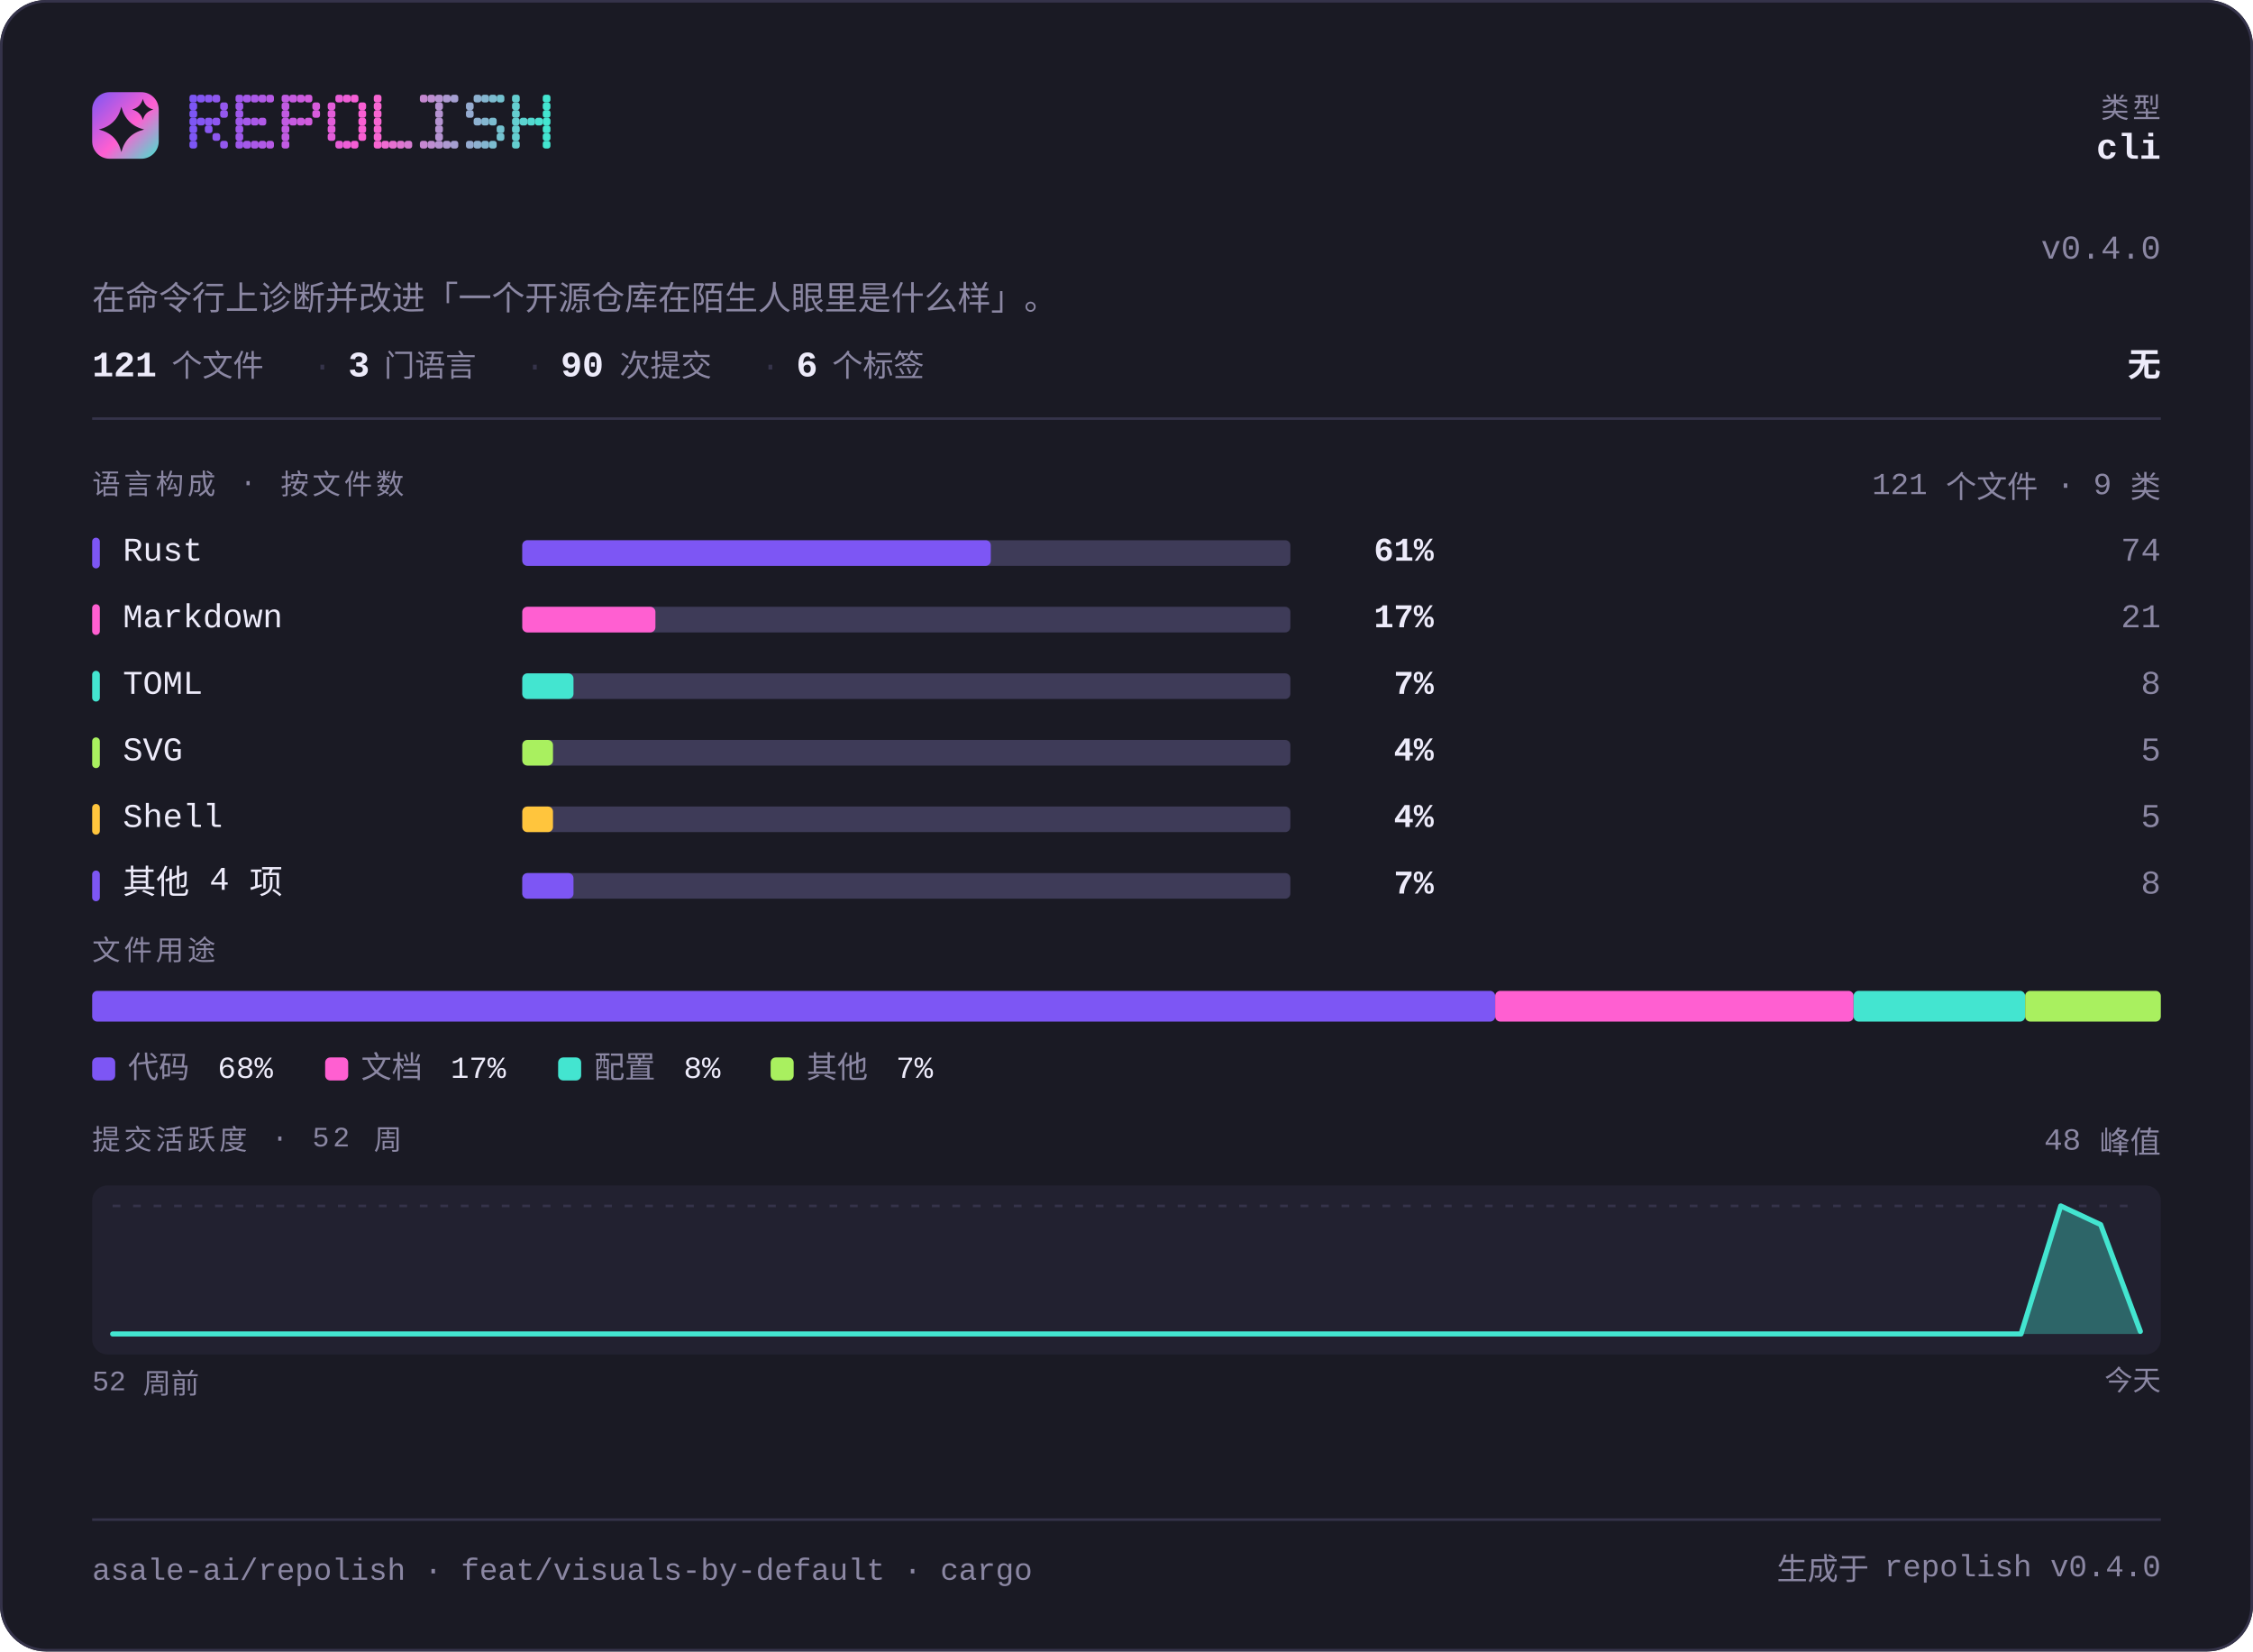
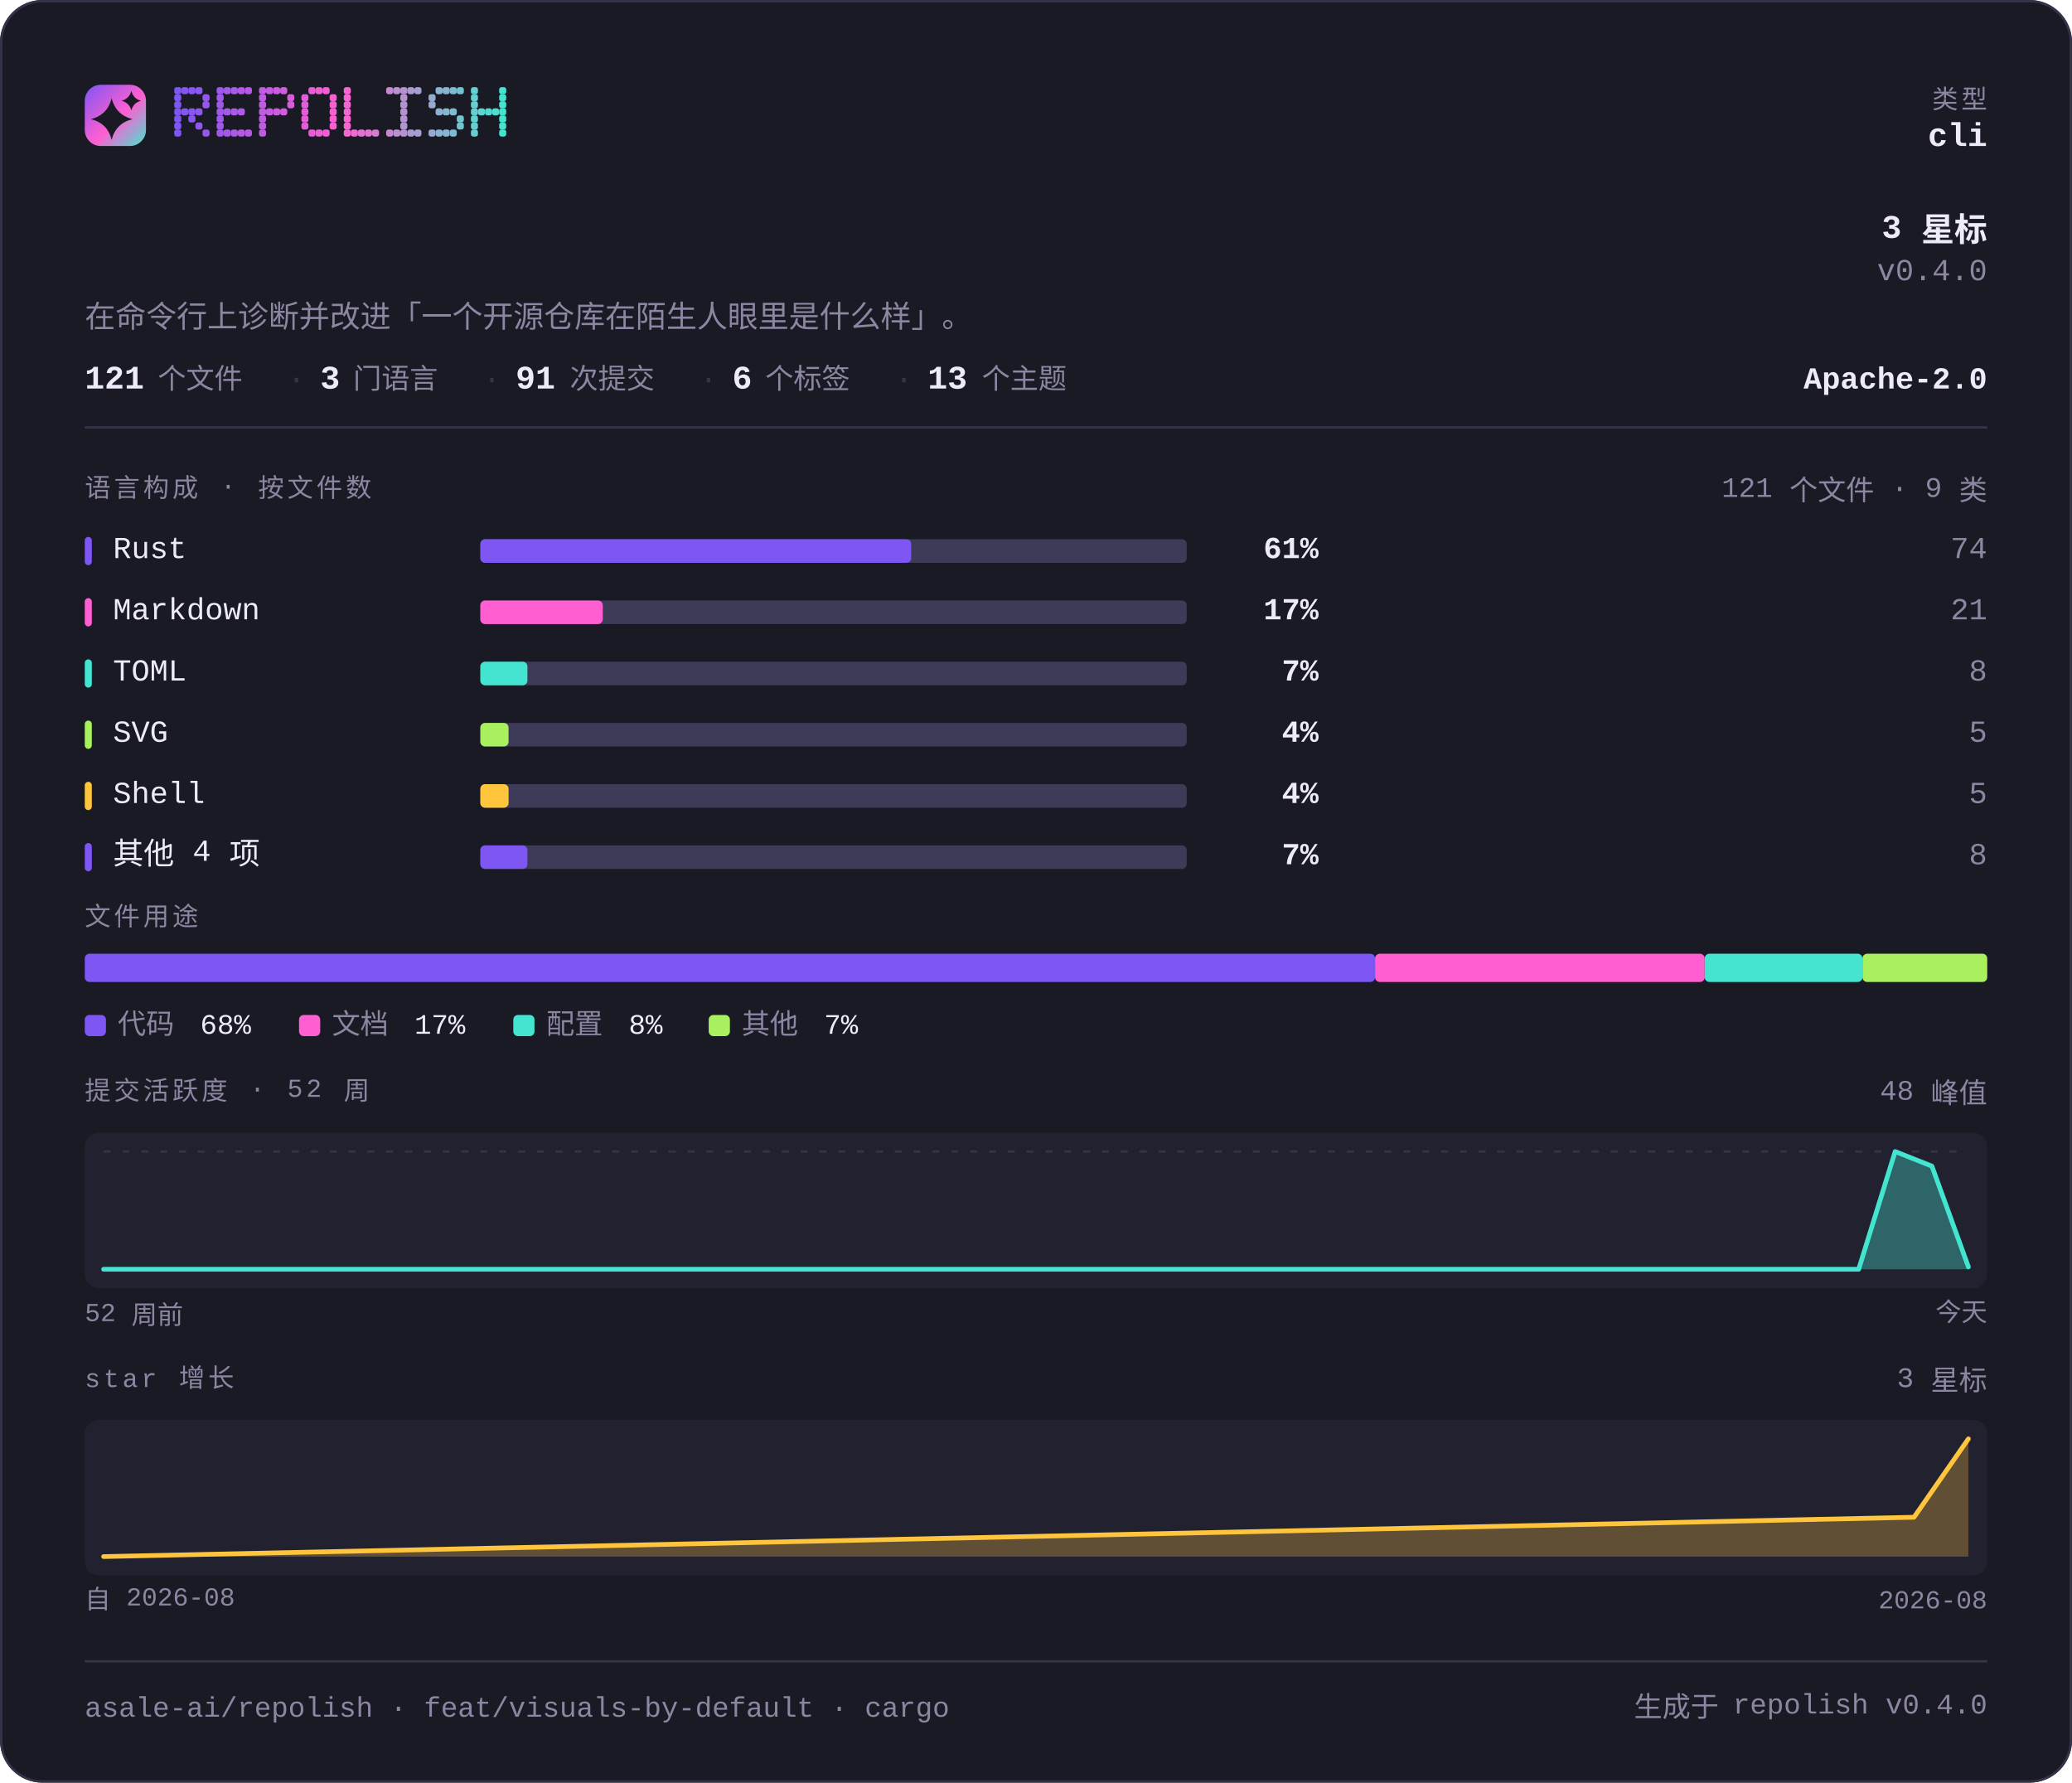
- <svg xmlns="http://www.w3.org/2000/svg" width="880" height="645" viewBox="0 0 880 645" lang="zh-CN" role="img" aria-label="asale-ai/repolish — repository overview">
+ <svg xmlns="http://www.w3.org/2000/svg" width="880" height="757" viewBox="0 0 880 757" lang="zh-CN" role="img" aria-label="asale-ai/repolish — repository overview">
  <defs>
    <linearGradient id="brand" x1="0" y1="0" x2="1" y2="1">
      <stop offset="0" stop-color="#7d56f4" />
      <stop offset="0.55" stop-color="#ff5fd1" />
      <stop offset="1" stop-color="#43e5d0" />
    </linearGradient>
  </defs>
  <style>
    .t { font-family: ui-monospace, SFMono-Regular, "SF Mono", Menlo, Consolas, "Liberation Mono", "Noto Sans Mono CJK SC", "Noto Sans Mono CJK JP", "Microsoft YaHei", "Hiragino Sans", "Yu Gothic", monospace; }
  </style>
-   <rect x="0" y="0" width="880" height="645" rx="18.0" fill="#1a1a24" />
-   <rect x="0.5" y="0.5" width="879" height="644" rx="17.5" fill="none" stroke="#35334a" />
+   <rect x="0" y="0" width="880" height="757" rx="18.0" fill="#1a1a24" />
+   <rect x="0.5" y="0.5" width="879" height="756" rx="17.5" fill="none" stroke="#35334a" />
  <rect x="36" y="36" width="26" height="26" rx="6.8" fill="url(#brand)" />
  <path d="M47.4 41.7Q49.2 48.8 56.3 50.6Q49.2 52.3 47.4 59.4Q45.7 52.3 38.6 50.6Q45.7 48.8 47.4 41.7Z" fill="#1a1a24" />
  <path d="M55.8 38.6Q56.6 41.9 59.9 42.8Q56.6 43.6 55.8 46.9Q54.9 43.6 51.6 42.8Q54.9 41.9 55.8 38.6Z" fill="#1a1a24" />
  <g fill="#7d56f4">
    <rect x="74" y="37" width="3" height="3" rx="1" />
    <rect x="74" y="40" width="3" height="3" rx="1" />
    <rect x="74" y="43" width="3" height="3" rx="1" />
    <rect x="74" y="46" width="3" height="3" rx="1" />
    <rect x="74" y="49" width="3" height="3" rx="1" />
    <rect x="74" y="52" width="3" height="3" rx="1" />
    <rect x="74" y="55" width="3" height="3" rx="1" />
  </g>
  <g fill="#8356f2">
    <rect x="77" y="37" width="3" height="3" rx="1" />
    <rect x="77" y="46" width="3" height="3" rx="1" />
  </g>
  <g fill="#8857f1">
    <rect x="80" y="37" width="3" height="3" rx="1" />
    <rect x="80" y="46" width="3" height="3" rx="1" />
    <rect x="80" y="49" width="3" height="3" rx="1" />
  </g>
  <g fill="#8e57ef">
    <rect x="83" y="37" width="3" height="3" rx="1" />
    <rect x="83" y="46" width="3" height="3" rx="1" />
    <rect x="83" y="52" width="3" height="3" rx="1" />
  </g>
  <g fill="#9458ee">
    <rect x="86" y="40" width="3" height="3" rx="1" />
    <rect x="86" y="43" width="3" height="3" rx="1" />
    <rect x="86" y="55" width="3" height="3" rx="1" />
  </g>
  <g fill="#9f58eb">
    <rect x="92" y="37" width="3" height="3" rx="1" />
    <rect x="92" y="40" width="3" height="3" rx="1" />
    <rect x="92" y="43" width="3" height="3" rx="1" />
    <rect x="92" y="46" width="3" height="3" rx="1" />
    <rect x="92" y="49" width="3" height="3" rx="1" />
    <rect x="92" y="52" width="3" height="3" rx="1" />
    <rect x="92" y="55" width="3" height="3" rx="1" />
  </g>
  <g fill="#a559e9">
    <rect x="95" y="37" width="3" height="3" rx="1" />
    <rect x="95" y="46" width="3" height="3" rx="1" />
    <rect x="95" y="55" width="3" height="3" rx="1" />
  </g>
  <g fill="#aa59e8">
    <rect x="98" y="37" width="3" height="3" rx="1" />
    <rect x="98" y="46" width="3" height="3" rx="1" />
    <rect x="98" y="55" width="3" height="3" rx="1" />
  </g>
  <g fill="#b05ae6">
    <rect x="101" y="37" width="3" height="3" rx="1" />
    <rect x="101" y="46" width="3" height="3" rx="1" />
    <rect x="101" y="55" width="3" height="3" rx="1" />
  </g>
  <g fill="#b65ae5">
    <rect x="104" y="37" width="3" height="3" rx="1" />
    <rect x="104" y="55" width="3" height="3" rx="1" />
  </g>
  <g fill="#c15be2">
    <rect x="110" y="37" width="3" height="3" rx="1" />
    <rect x="110" y="40" width="3" height="3" rx="1" />
    <rect x="110" y="43" width="3" height="3" rx="1" />
    <rect x="110" y="46" width="3" height="3" rx="1" />
    <rect x="110" y="49" width="3" height="3" rx="1" />
    <rect x="110" y="52" width="3" height="3" rx="1" />
    <rect x="110" y="55" width="3" height="3" rx="1" />
  </g>
  <g fill="#c65be0">
    <rect x="113" y="37" width="3" height="3" rx="1" />
    <rect x="113" y="46" width="3" height="3" rx="1" />
  </g>
  <g fill="#cc5bdf">
    <rect x="116" y="37" width="3" height="3" rx="1" />
    <rect x="116" y="46" width="3" height="3" rx="1" />
  </g>
  <g fill="#d25cdd">
    <rect x="119" y="37" width="3" height="3" rx="1" />
    <rect x="119" y="46" width="3" height="3" rx="1" />
  </g>
  <g fill="#d75cdc">
    <rect x="122" y="40" width="3" height="3" rx="1" />
    <rect x="122" y="43" width="3" height="3" rx="1" />
  </g>
  <g fill="#e35dd9">
    <rect x="128" y="40" width="3" height="3" rx="1" />
    <rect x="128" y="43" width="3" height="3" rx="1" />
    <rect x="128" y="46" width="3" height="3" rx="1" />
    <rect x="128" y="49" width="3" height="3" rx="1" />
    <rect x="128" y="52" width="3" height="3" rx="1" />
  </g>
  <g fill="#e85dd7">
    <rect x="131" y="37" width="3" height="3" rx="1" />
    <rect x="131" y="55" width="3" height="3" rx="1" />
  </g>
  <g fill="#ee5ed6">
    <rect x="134" y="37" width="3" height="3" rx="1" />
    <rect x="134" y="55" width="3" height="3" rx="1" />
  </g>
  <g fill="#f45ed4">
    <rect x="137" y="37" width="3" height="3" rx="1" />
    <rect x="137" y="55" width="3" height="3" rx="1" />
  </g>
  <g fill="#f95fd3">
    <rect x="140" y="40" width="3" height="3" rx="1" />
    <rect x="140" y="43" width="3" height="3" rx="1" />
    <rect x="140" y="46" width="3" height="3" rx="1" />
    <rect x="140" y="49" width="3" height="3" rx="1" />
    <rect x="140" y="52" width="3" height="3" rx="1" />
  </g>
  <g fill="#f765d1">
    <rect x="146" y="37" width="3" height="3" rx="1" />
    <rect x="146" y="40" width="3" height="3" rx="1" />
    <rect x="146" y="43" width="3" height="3" rx="1" />
    <rect x="146" y="46" width="3" height="3" rx="1" />
    <rect x="146" y="49" width="3" height="3" rx="1" />
    <rect x="146" y="52" width="3" height="3" rx="1" />
    <rect x="146" y="55" width="3" height="3" rx="1" />
  </g>
  <g fill="#ef6bd1">
    <rect x="149" y="55" width="3" height="3" rx="1" />
  </g>
  <g fill="#e670d1">
    <rect x="152" y="55" width="3" height="3" rx="1" />
  </g>
  <g fill="#de76d1">
    <rect x="155" y="55" width="3" height="3" rx="1" />
  </g>
  <g fill="#d67cd1">
    <rect x="158" y="55" width="3" height="3" rx="1" />
  </g>
  <g fill="#c688d1">
    <rect x="164" y="37" width="3" height="3" rx="1" />
    <rect x="164" y="55" width="3" height="3" rx="1" />
  </g>
  <g fill="#be8ed1">
    <rect x="167" y="37" width="3" height="3" rx="1" />
    <rect x="167" y="55" width="3" height="3" rx="1" />
  </g>
  <g fill="#b593d1">
    <rect x="170" y="37" width="3" height="3" rx="1" />
    <rect x="170" y="40" width="3" height="3" rx="1" />
    <rect x="170" y="43" width="3" height="3" rx="1" />
    <rect x="170" y="46" width="3" height="3" rx="1" />
    <rect x="170" y="49" width="3" height="3" rx="1" />
    <rect x="170" y="52" width="3" height="3" rx="1" />
    <rect x="170" y="55" width="3" height="3" rx="1" />
  </g>
  <g fill="#ad99d1">
    <rect x="173" y="37" width="3" height="3" rx="1" />
    <rect x="173" y="55" width="3" height="3" rx="1" />
  </g>
  <g fill="#a59fd1">
    <rect x="176" y="37" width="3" height="3" rx="1" />
    <rect x="176" y="55" width="3" height="3" rx="1" />
  </g>
  <g fill="#95abd0">
    <rect x="182" y="40" width="3" height="3" rx="1" />
    <rect x="182" y="43" width="3" height="3" rx="1" />
    <rect x="182" y="55" width="3" height="3" rx="1" />
  </g>
  <g fill="#8db1d0">
    <rect x="185" y="37" width="3" height="3" rx="1" />
    <rect x="185" y="46" width="3" height="3" rx="1" />
    <rect x="185" y="55" width="3" height="3" rx="1" />
  </g>
  <g fill="#84b6d0">
    <rect x="188" y="37" width="3" height="3" rx="1" />
    <rect x="188" y="46" width="3" height="3" rx="1" />
    <rect x="188" y="55" width="3" height="3" rx="1" />
  </g>
  <g fill="#7cbcd0">
    <rect x="191" y="37" width="3" height="3" rx="1" />
    <rect x="191" y="46" width="3" height="3" rx="1" />
    <rect x="191" y="55" width="3" height="3" rx="1" />
  </g>
  <g fill="#74c2d0">
    <rect x="194" y="37" width="3" height="3" rx="1" />
    <rect x="194" y="49" width="3" height="3" rx="1" />
    <rect x="194" y="52" width="3" height="3" rx="1" />
  </g>
  <g fill="#64ced0">
    <rect x="200" y="37" width="3" height="3" rx="1" />
    <rect x="200" y="40" width="3" height="3" rx="1" />
    <rect x="200" y="43" width="3" height="3" rx="1" />
    <rect x="200" y="46" width="3" height="3" rx="1" />
    <rect x="200" y="49" width="3" height="3" rx="1" />
    <rect x="200" y="52" width="3" height="3" rx="1" />
    <rect x="200" y="55" width="3" height="3" rx="1" />
  </g>
  <g fill="#5cd4d0">
    <rect x="203" y="46" width="3" height="3" rx="1" />
  </g>
  <g fill="#53d9d0">
    <rect x="206" y="46" width="3" height="3" rx="1" />
  </g>
  <g fill="#4bdfd0">
    <rect x="209" y="46" width="3" height="3" rx="1" />
  </g>
  <g fill="#43e5d0">
    <rect x="212" y="37" width="3" height="3" rx="1" />
    <rect x="212" y="40" width="3" height="3" rx="1" />
    <rect x="212" y="43" width="3" height="3" rx="1" />
    <rect x="212" y="46" width="3" height="3" rx="1" />
    <rect x="212" y="49" width="3" height="3" rx="1" />
    <rect x="212" y="52" width="3" height="3" rx="1" />
    <rect x="212" y="55" width="3" height="3" rx="1" />
  </g>
  <text class="t" x="844" y="46" font-size="11" fill="#8b87a3" text-anchor="end" letter-spacing="1.4">类型</text>
  <text class="t" x="844" y="62" font-size="14" fill="#edebfa" text-anchor="end" font-weight="700">cli</text>
-   <text class="t" x="844" y="101" font-size="13" fill="#8b87a3" text-anchor="end">v0.4.0</text>
-   <text class="t" x="36" y="121" font-size="13" fill="#8b87a3" text-anchor="start">在命令行上诊断并改进「一个开源仓库在陌生人眼里是什么样」。</text>
-   <text class="t" x="36" y="147" font-size="14" fill="#edebfa" text-anchor="start" font-weight="700">121</text>
-   <text class="t" x="67" y="147" font-size="12" fill="#8b87a3" text-anchor="start">个文件</text>
-   <text class="t" x="122" y="147" font-size="13" fill="#35334a" text-anchor="start">·</text>
-   <text class="t" x="136" y="147" font-size="14" fill="#edebfa" text-anchor="start" font-weight="700">3</text>
-   <text class="t" x="150" y="147" font-size="12" fill="#8b87a3" text-anchor="start">门语言</text>
-   <text class="t" x="205" y="147" font-size="13" fill="#35334a" text-anchor="start">·</text>
-   <text class="t" x="219" y="147" font-size="14" fill="#edebfa" text-anchor="start" font-weight="700">90</text>
-   <text class="t" x="242" y="147" font-size="12" fill="#8b87a3" text-anchor="start">次提交</text>
-   <text class="t" x="297" y="147" font-size="13" fill="#35334a" text-anchor="start">·</text>
-   <text class="t" x="311" y="147" font-size="14" fill="#edebfa" text-anchor="start" font-weight="700">6</text>
-   <text class="t" x="325" y="147" font-size="12" fill="#8b87a3" text-anchor="start">个标签</text>
-   <text class="t" x="844" y="147" font-size="13" fill="#edebfa" text-anchor="end" font-weight="700">无</text>
-   <rect x="36" y="163" width="808" height="1" fill="#35334a" />
-   <text class="t" x="36" y="193" font-size="11" fill="#8b87a3" text-anchor="start" letter-spacing="1.4">语言构成 · 按文件数</text>
-   <text class="t" x="844" y="193" font-size="12" fill="#8b87a3" text-anchor="end">121 个文件 · 9 类</text>
-   <rect x="36" y="210" width="3" height="12" rx="1.5" fill="#7d56f4" />
-   <text class="t" x="48" y="219" font-size="13" fill="#edebfa" text-anchor="start">Rust</text>
-   <rect x="204" y="211" width="300" height="10" rx="2.0" fill="#3e3b58" />
-   <rect x="204" y="211" width="183" height="10" rx="2.0" fill="#7d56f4" />
-   <text class="t" x="560" y="219" font-size="13" fill="#edebfa" text-anchor="end" font-weight="700">61%</text>
-   <text class="t" x="844" y="219" font-size="13" fill="#8b87a3" text-anchor="end">74</text>
-   <rect x="36" y="236" width="3" height="12" rx="1.5" fill="#ff5fd1" />
-   <text class="t" x="48" y="245" font-size="13" fill="#edebfa" text-anchor="start">Markdown</text>
-   <rect x="204" y="237" width="300" height="10" rx="2.0" fill="#3e3b58" />
-   <rect x="204" y="237" width="52" height="10" rx="2.0" fill="#ff5fd1" />
-   <text class="t" x="560" y="245" font-size="13" fill="#edebfa" text-anchor="end" font-weight="700">17%</text>
-   <text class="t" x="844" y="245" font-size="13" fill="#8b87a3" text-anchor="end">21</text>
-   <rect x="36" y="262" width="3" height="12" rx="1.5" fill="#43e5d0" />
-   <text class="t" x="48" y="271" font-size="13" fill="#edebfa" text-anchor="start">TOML</text>
-   <rect x="204" y="263" width="300" height="10" rx="2.0" fill="#3e3b58" />
-   <rect x="204" y="263" width="20" height="10" rx="2.0" fill="#43e5d0" />
-   <text class="t" x="560" y="271" font-size="13" fill="#edebfa" text-anchor="end" font-weight="700">7%</text>
-   <text class="t" x="844" y="271" font-size="13" fill="#8b87a3" text-anchor="end">8</text>
-   <rect x="36" y="288" width="3" height="12" rx="1.5" fill="#a9f05f" />
-   <text class="t" x="48" y="297" font-size="13" fill="#edebfa" text-anchor="start">SVG</text>
-   <rect x="204" y="289" width="300" height="10" rx="2.0" fill="#3e3b58" />
-   <rect x="204" y="289" width="12" height="10" rx="2.0" fill="#a9f05f" />
-   <text class="t" x="560" y="297" font-size="13" fill="#edebfa" text-anchor="end" font-weight="700">4%</text>
-   <text class="t" x="844" y="297" font-size="13" fill="#8b87a3" text-anchor="end">5</text>
-   <rect x="36" y="314" width="3" height="12" rx="1.5" fill="#ffc53d" />
-   <text class="t" x="48" y="323" font-size="13" fill="#edebfa" text-anchor="start">Shell</text>
-   <rect x="204" y="315" width="300" height="10" rx="2.0" fill="#3e3b58" />
-   <rect x="204" y="315" width="12" height="10" rx="2.0" fill="#ffc53d" />
-   <text class="t" x="560" y="323" font-size="13" fill="#edebfa" text-anchor="end" font-weight="700">4%</text>
-   <text class="t" x="844" y="323" font-size="13" fill="#8b87a3" text-anchor="end">5</text>
-   <rect x="36" y="340" width="3" height="12" rx="1.5" fill="#7d56f4" />
-   <text class="t" x="48" y="349" font-size="13" fill="#edebfa" text-anchor="start">其他 4 项</text>
-   <rect x="204" y="341" width="300" height="10" rx="2.0" fill="#3e3b58" />
-   <rect x="204" y="341" width="20" height="10" rx="2.0" fill="#7d56f4" />
-   <text class="t" x="560" y="349" font-size="13" fill="#edebfa" text-anchor="end" font-weight="700">7%</text>
-   <text class="t" x="844" y="349" font-size="13" fill="#8b87a3" text-anchor="end">8</text>
-   <text class="t" x="36" y="375" font-size="11" fill="#8b87a3" text-anchor="start" letter-spacing="1.4">文件用途</text>
-   <rect x="36" y="387" width="548" height="12" rx="2.0" fill="#7d56f4" />
-   <rect x="584" y="387" width="140" height="12" rx="2.0" fill="#ff5fd1" />
-   <rect x="724" y="387" width="67" height="12" rx="2.0" fill="#43e5d0" />
-   <rect x="791" y="387" width="53" height="12" rx="2.0" fill="#a9f05f" />
-   <rect x="36" y="413" width="9" height="9" rx="2.0" fill="#7d56f4" />
-   <text class="t" x="50" y="421" font-size="12" fill="#8b87a3" text-anchor="start">代码</text>
-   <text class="t" x="85" y="421" font-size="12" fill="#edebfa" text-anchor="start">68%</text>
-   <rect x="127" y="413" width="9" height="9" rx="2.0" fill="#ff5fd1" />
-   <text class="t" x="141" y="421" font-size="12" fill="#8b87a3" text-anchor="start">文档</text>
-   <text class="t" x="176" y="421" font-size="12" fill="#edebfa" text-anchor="start">17%</text>
-   <rect x="218" y="413" width="9" height="9" rx="2.0" fill="#43e5d0" />
-   <text class="t" x="232" y="421" font-size="12" fill="#8b87a3" text-anchor="start">配置</text>
-   <text class="t" x="267" y="421" font-size="12" fill="#edebfa" text-anchor="start">8%</text>
-   <rect x="301" y="413" width="9" height="9" rx="2.0" fill="#a9f05f" />
-   <text class="t" x="315" y="421" font-size="12" fill="#8b87a3" text-anchor="start">其他</text>
-   <text class="t" x="350" y="421" font-size="12" fill="#edebfa" text-anchor="start">7%</text>
-   <text class="t" x="36" y="449" font-size="11" fill="#8b87a3" text-anchor="start" letter-spacing="1.4">提交活跃度 · 52 周</text>
-   <text class="t" x="844" y="449" font-size="12" fill="#8b87a3" text-anchor="end">48 峰值</text>
-   <rect x="36" y="463" width="808" height="66" rx="6.0" fill="#222130" />
-   <line x1="44" y1="471" x2="836" y2="471" stroke="#35334a" stroke-width="1" stroke-dasharray="3 5" />
-   <path d="M44.0 521.0 L59.5 521.0 L75.1 521.0 L90.6 521.0 L106.1 521.0 L121.6 521.0 L137.2 521.0 L152.7 521.0 L168.2 521.0 L183.8 521.0 L199.3 521.0 L214.8 521.0 L230.4 521.0 L245.9 521.0 L261.4 521.0 L276.9 521.0 L292.5 521.0 L308.0 521.0 L323.5 521.0 L339.1 521.0 L354.6 521.0 L370.1 521.0 L385.6 521.0 L401.2 521.0 L416.7 521.0 L432.2 521.0 L447.8 521.0 L463.3 521.0 L478.8 521.0 L494.4 521.0 L509.9 521.0 L525.4 521.0 L540.9 521.0 L556.5 521.0 L572.0 521.0 L587.5 521.0 L603.1 521.0 L618.6 521.0 L634.1 521.0 L649.6 521.0 L665.2 521.0 L680.7 521.0 L696.2 521.0 L711.8 521.0 L727.3 521.0 L742.8 521.0 L758.4 521.0 L773.9 521.0 L789.4 521.0 L804.9 471.0 L820.5 478.3 L836.0 520.0 L836.0 521 L44 521 Z" fill="#43e5d0" fill-opacity="0.35" />
-   <path d="M44.0 521.0 L59.5 521.0 L75.1 521.0 L90.6 521.0 L106.1 521.0 L121.6 521.0 L137.2 521.0 L152.7 521.0 L168.2 521.0 L183.8 521.0 L199.3 521.0 L214.8 521.0 L230.4 521.0 L245.9 521.0 L261.4 521.0 L276.9 521.0 L292.5 521.0 L308.0 521.0 L323.5 521.0 L339.1 521.0 L354.6 521.0 L370.1 521.0 L385.6 521.0 L401.2 521.0 L416.7 521.0 L432.2 521.0 L447.8 521.0 L463.3 521.0 L478.8 521.0 L494.4 521.0 L509.9 521.0 L525.4 521.0 L540.9 521.0 L556.5 521.0 L572.0 521.0 L587.5 521.0 L603.1 521.0 L618.6 521.0 L634.1 521.0 L649.6 521.0 L665.2 521.0 L680.7 521.0 L696.2 521.0 L711.8 521.0 L727.3 521.0 L742.8 521.0 L758.4 521.0 L773.9 521.0 L789.4 521.0 L804.9 471.0 L820.5 478.3 L836.0 520.0" fill="none" stroke="#43e5d0" stroke-width="2" stroke-linejoin="round" stroke-linecap="round" />
-   <text class="t" x="36" y="543" font-size="11" fill="#8b87a3" text-anchor="start">52 周前</text>
-   <text class="t" x="844" y="543" font-size="11" fill="#8b87a3" text-anchor="end">今天</text>
-   <rect x="36" y="593" width="808" height="1" fill="#35334a" />
-   <text class="t" x="36" y="617" font-size="12" fill="#8b87a3" text-anchor="start">asale-ai/repolish · feat/visuals-by-default · cargo</text>
-   <text class="t" x="844" y="617" font-size="12" fill="#8b87a3" text-anchor="end">生成于 repolish v0.4.0</text>
+   <text class="t" x="844" y="101" font-size="14" fill="#edebfa" text-anchor="end" font-weight="700">3 星标</text>
+   <text class="t" x="844" y="119" font-size="13" fill="#8b87a3" text-anchor="end">v0.4.0</text>
+   <text class="t" x="36" y="139" font-size="13" fill="#8b87a3" text-anchor="start">在命令行上诊断并改进「一个开源仓库在陌生人眼里是什么样」。</text>
+   <text class="t" x="36" y="165" font-size="14" fill="#edebfa" text-anchor="start" font-weight="700">121</text>
+   <text class="t" x="67" y="165" font-size="12" fill="#8b87a3" text-anchor="start">个文件</text>
+   <text class="t" x="122" y="165" font-size="13" fill="#35334a" text-anchor="start">·</text>
+   <text class="t" x="136" y="165" font-size="14" fill="#edebfa" text-anchor="start" font-weight="700">3</text>
+   <text class="t" x="150" y="165" font-size="12" fill="#8b87a3" text-anchor="start">门语言</text>
+   <text class="t" x="205" y="165" font-size="13" fill="#35334a" text-anchor="start">·</text>
+   <text class="t" x="219" y="165" font-size="14" fill="#edebfa" text-anchor="start" font-weight="700">91</text>
+   <text class="t" x="242" y="165" font-size="12" fill="#8b87a3" text-anchor="start">次提交</text>
+   <text class="t" x="297" y="165" font-size="13" fill="#35334a" text-anchor="start">·</text>
+   <text class="t" x="311" y="165" font-size="14" fill="#edebfa" text-anchor="start" font-weight="700">6</text>
+   <text class="t" x="325" y="165" font-size="12" fill="#8b87a3" text-anchor="start">个标签</text>
+   <text class="t" x="380" y="165" font-size="13" fill="#35334a" text-anchor="start">·</text>
+   <text class="t" x="394" y="165" font-size="14" fill="#edebfa" text-anchor="start" font-weight="700">13</text>
+   <text class="t" x="417" y="165" font-size="12" fill="#8b87a3" text-anchor="start">个主题</text>
+   <text class="t" x="844" y="165" font-size="13" fill="#edebfa" text-anchor="end" font-weight="700">Apache-2.0</text>
+   <rect x="36" y="181" width="808" height="1" fill="#35334a" />
+   <text class="t" x="36" y="211" font-size="11" fill="#8b87a3" text-anchor="start" letter-spacing="1.4">语言构成 · 按文件数</text>
+   <text class="t" x="844" y="211" font-size="12" fill="#8b87a3" text-anchor="end">121 个文件 · 9 类</text>
+   <rect x="36" y="228" width="3" height="12" rx="1.5" fill="#7d56f4" />
+   <text class="t" x="48" y="237" font-size="13" fill="#edebfa" text-anchor="start">Rust</text>
+   <rect x="204" y="229" width="300" height="10" rx="2.0" fill="#3e3b58" />
+   <rect x="204" y="229" width="183" height="10" rx="2.0" fill="#7d56f4" />
+   <text class="t" x="560" y="237" font-size="13" fill="#edebfa" text-anchor="end" font-weight="700">61%</text>
+   <text class="t" x="844" y="237" font-size="13" fill="#8b87a3" text-anchor="end">74</text>
+   <rect x="36" y="254" width="3" height="12" rx="1.5" fill="#ff5fd1" />
+   <text class="t" x="48" y="263" font-size="13" fill="#edebfa" text-anchor="start">Markdown</text>
+   <rect x="204" y="255" width="300" height="10" rx="2.0" fill="#3e3b58" />
+   <rect x="204" y="255" width="52" height="10" rx="2.0" fill="#ff5fd1" />
+   <text class="t" x="560" y="263" font-size="13" fill="#edebfa" text-anchor="end" font-weight="700">17%</text>
+   <text class="t" x="844" y="263" font-size="13" fill="#8b87a3" text-anchor="end">21</text>
+   <rect x="36" y="280" width="3" height="12" rx="1.5" fill="#43e5d0" />
+   <text class="t" x="48" y="289" font-size="13" fill="#edebfa" text-anchor="start">TOML</text>
+   <rect x="204" y="281" width="300" height="10" rx="2.0" fill="#3e3b58" />
+   <rect x="204" y="281" width="20" height="10" rx="2.0" fill="#43e5d0" />
+   <text class="t" x="560" y="289" font-size="13" fill="#edebfa" text-anchor="end" font-weight="700">7%</text>
+   <text class="t" x="844" y="289" font-size="13" fill="#8b87a3" text-anchor="end">8</text>
+   <rect x="36" y="306" width="3" height="12" rx="1.5" fill="#a9f05f" />
+   <text class="t" x="48" y="315" font-size="13" fill="#edebfa" text-anchor="start">SVG</text>
+   <rect x="204" y="307" width="300" height="10" rx="2.0" fill="#3e3b58" />
+   <rect x="204" y="307" width="12" height="10" rx="2.0" fill="#a9f05f" />
+   <text class="t" x="560" y="315" font-size="13" fill="#edebfa" text-anchor="end" font-weight="700">4%</text>
+   <text class="t" x="844" y="315" font-size="13" fill="#8b87a3" text-anchor="end">5</text>
+   <rect x="36" y="332" width="3" height="12" rx="1.5" fill="#ffc53d" />
+   <text class="t" x="48" y="341" font-size="13" fill="#edebfa" text-anchor="start">Shell</text>
+   <rect x="204" y="333" width="300" height="10" rx="2.0" fill="#3e3b58" />
+   <rect x="204" y="333" width="12" height="10" rx="2.0" fill="#ffc53d" />
+   <text class="t" x="560" y="341" font-size="13" fill="#edebfa" text-anchor="end" font-weight="700">4%</text>
+   <text class="t" x="844" y="341" font-size="13" fill="#8b87a3" text-anchor="end">5</text>
+   <rect x="36" y="358" width="3" height="12" rx="1.5" fill="#7d56f4" />
+   <text class="t" x="48" y="367" font-size="13" fill="#edebfa" text-anchor="start">其他 4 项</text>
+   <rect x="204" y="359" width="300" height="10" rx="2.0" fill="#3e3b58" />
+   <rect x="204" y="359" width="20" height="10" rx="2.0" fill="#7d56f4" />
+   <text class="t" x="560" y="367" font-size="13" fill="#edebfa" text-anchor="end" font-weight="700">7%</text>
+   <text class="t" x="844" y="367" font-size="13" fill="#8b87a3" text-anchor="end">8</text>
+   <text class="t" x="36" y="393" font-size="11" fill="#8b87a3" text-anchor="start" letter-spacing="1.4">文件用途</text>
+   <rect x="36" y="405" width="548" height="12" rx="2.0" fill="#7d56f4" />
+   <rect x="584" y="405" width="140" height="12" rx="2.0" fill="#ff5fd1" />
+   <rect x="724" y="405" width="67" height="12" rx="2.0" fill="#43e5d0" />
+   <rect x="791" y="405" width="53" height="12" rx="2.0" fill="#a9f05f" />
+   <rect x="36" y="431" width="9" height="9" rx="2.0" fill="#7d56f4" />
+   <text class="t" x="50" y="439" font-size="12" fill="#8b87a3" text-anchor="start">代码</text>
+   <text class="t" x="85" y="439" font-size="12" fill="#edebfa" text-anchor="start">68%</text>
+   <rect x="127" y="431" width="9" height="9" rx="2.0" fill="#ff5fd1" />
+   <text class="t" x="141" y="439" font-size="12" fill="#8b87a3" text-anchor="start">文档</text>
+   <text class="t" x="176" y="439" font-size="12" fill="#edebfa" text-anchor="start">17%</text>
+   <rect x="218" y="431" width="9" height="9" rx="2.0" fill="#43e5d0" />
+   <text class="t" x="232" y="439" font-size="12" fill="#8b87a3" text-anchor="start">配置</text>
+   <text class="t" x="267" y="439" font-size="12" fill="#edebfa" text-anchor="start">8%</text>
+   <rect x="301" y="431" width="9" height="9" rx="2.0" fill="#a9f05f" />
+   <text class="t" x="315" y="439" font-size="12" fill="#8b87a3" text-anchor="start">其他</text>
+   <text class="t" x="350" y="439" font-size="12" fill="#edebfa" text-anchor="start">7%</text>
+   <text class="t" x="36" y="467" font-size="11" fill="#8b87a3" text-anchor="start" letter-spacing="1.4">提交活跃度 · 52 周</text>
+   <text class="t" x="844" y="467" font-size="12" fill="#8b87a3" text-anchor="end">48 峰值</text>
+   <rect x="36" y="481" width="808" height="66" rx="6.0" fill="#222130" />
+   <line x1="44" y1="489" x2="836" y2="489" stroke="#35334a" stroke-width="1" stroke-dasharray="3 5" />
+   <path d="M44.0 539.0 L59.5 539.0 L75.1 539.0 L90.6 539.0 L106.1 539.0 L121.6 539.0 L137.2 539.0 L152.7 539.0 L168.2 539.0 L183.8 539.0 L199.3 539.0 L214.8 539.0 L230.4 539.0 L245.9 539.0 L261.4 539.0 L276.9 539.0 L292.5 539.0 L308.0 539.0 L323.5 539.0 L339.1 539.0 L354.6 539.0 L370.1 539.0 L385.6 539.0 L401.2 539.0 L416.7 539.0 L432.2 539.0 L447.8 539.0 L463.3 539.0 L478.8 539.0 L494.4 539.0 L509.9 539.0 L525.4 539.0 L540.9 539.0 L556.5 539.0 L572.0 539.0 L587.5 539.0 L603.1 539.0 L618.6 539.0 L634.1 539.0 L649.6 539.0 L665.2 539.0 L680.7 539.0 L696.2 539.0 L711.8 539.0 L727.3 539.0 L742.8 539.0 L758.4 539.0 L773.9 539.0 L789.4 539.0 L804.9 489.0 L820.5 495.2 L836.0 538.0 L836.0 539 L44 539 Z" fill="#43e5d0" fill-opacity="0.35" />
+   <path d="M44.0 539.0 L59.5 539.0 L75.1 539.0 L90.6 539.0 L106.1 539.0 L121.6 539.0 L137.2 539.0 L152.7 539.0 L168.2 539.0 L183.8 539.0 L199.3 539.0 L214.8 539.0 L230.4 539.0 L245.9 539.0 L261.4 539.0 L276.9 539.0 L292.5 539.0 L308.0 539.0 L323.5 539.0 L339.1 539.0 L354.6 539.0 L370.1 539.0 L385.6 539.0 L401.2 539.0 L416.7 539.0 L432.2 539.0 L447.8 539.0 L463.3 539.0 L478.8 539.0 L494.4 539.0 L509.9 539.0 L525.4 539.0 L540.9 539.0 L556.5 539.0 L572.0 539.0 L587.5 539.0 L603.1 539.0 L618.6 539.0 L634.1 539.0 L649.6 539.0 L665.2 539.0 L680.7 539.0 L696.2 539.0 L711.8 539.0 L727.3 539.0 L742.8 539.0 L758.4 539.0 L773.9 539.0 L789.4 539.0 L804.9 489.0 L820.5 495.2 L836.0 538.0" fill="none" stroke="#43e5d0" stroke-width="2" stroke-linejoin="round" stroke-linecap="round" />
+   <text class="t" x="36" y="561" font-size="11" fill="#8b87a3" text-anchor="start">52 周前</text>
+   <text class="t" x="844" y="561" font-size="11" fill="#8b87a3" text-anchor="end">今天</text>
+   <text class="t" x="36" y="589" font-size="11" fill="#8b87a3" text-anchor="start" letter-spacing="1.4">star 增长</text>
+   <text class="t" x="844" y="589" font-size="12" fill="#8b87a3" text-anchor="end">3 星标</text>
+   <rect x="36" y="603" width="808" height="66" rx="6.0" fill="#222130" />
+   <path d="M44.0 661.0 L812.9 644.3 L836.0 611.0 L836.0 661 L44.0 661 Z" fill="#ffc53d" fill-opacity="0.28" />
+   <path d="M44.0 661.0 L812.9 644.3 L836.0 611.0" fill="none" stroke="#ffc53d" stroke-width="2" stroke-linejoin="round" stroke-linecap="round" />
+   <text class="t" x="36" y="683" font-size="11" fill="#8b87a3" text-anchor="start">自 2026-08</text>
+   <text class="t" x="844" y="683" font-size="11" fill="#8b87a3" text-anchor="end">2026-08</text>
+   <rect x="36" y="705" width="808" height="1" fill="#35334a" />
+   <text class="t" x="36" y="729" font-size="12" fill="#8b87a3" text-anchor="start">asale-ai/repolish · feat/visuals-by-default · cargo</text>
+   <text class="t" x="844" y="729" font-size="12" fill="#8b87a3" text-anchor="end">生成于 repolish v0.4.0</text>
</svg>
